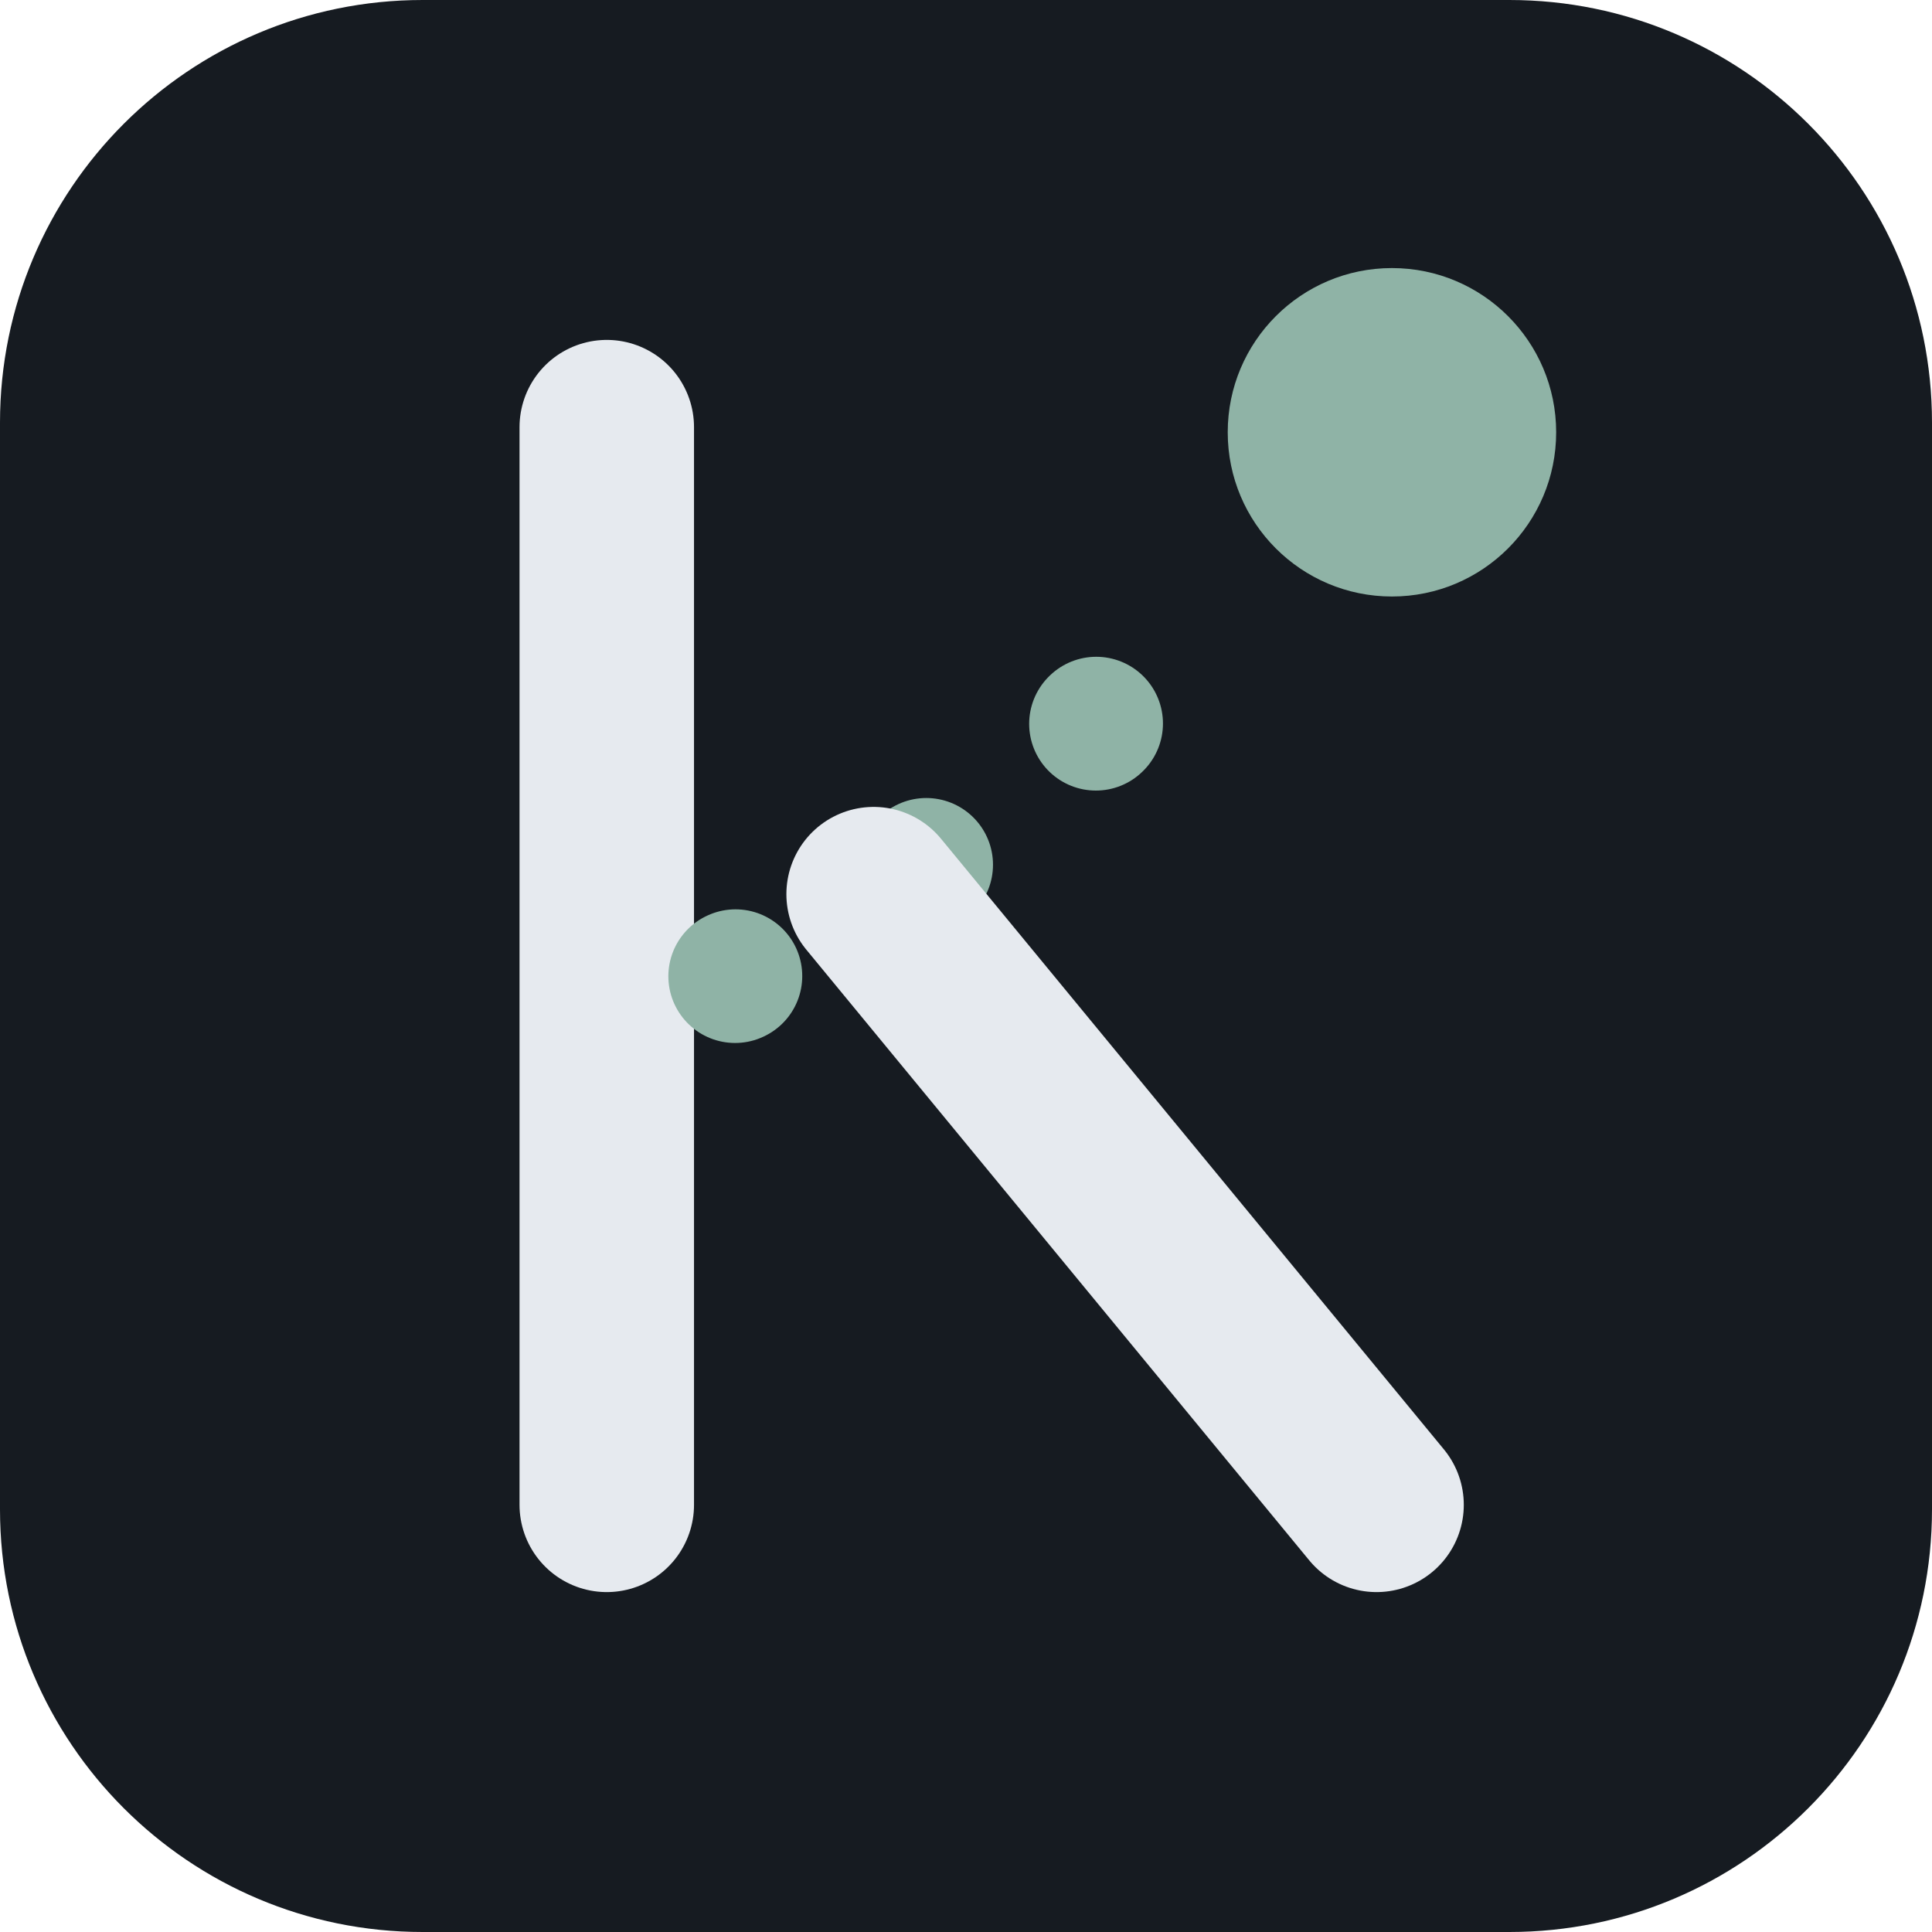
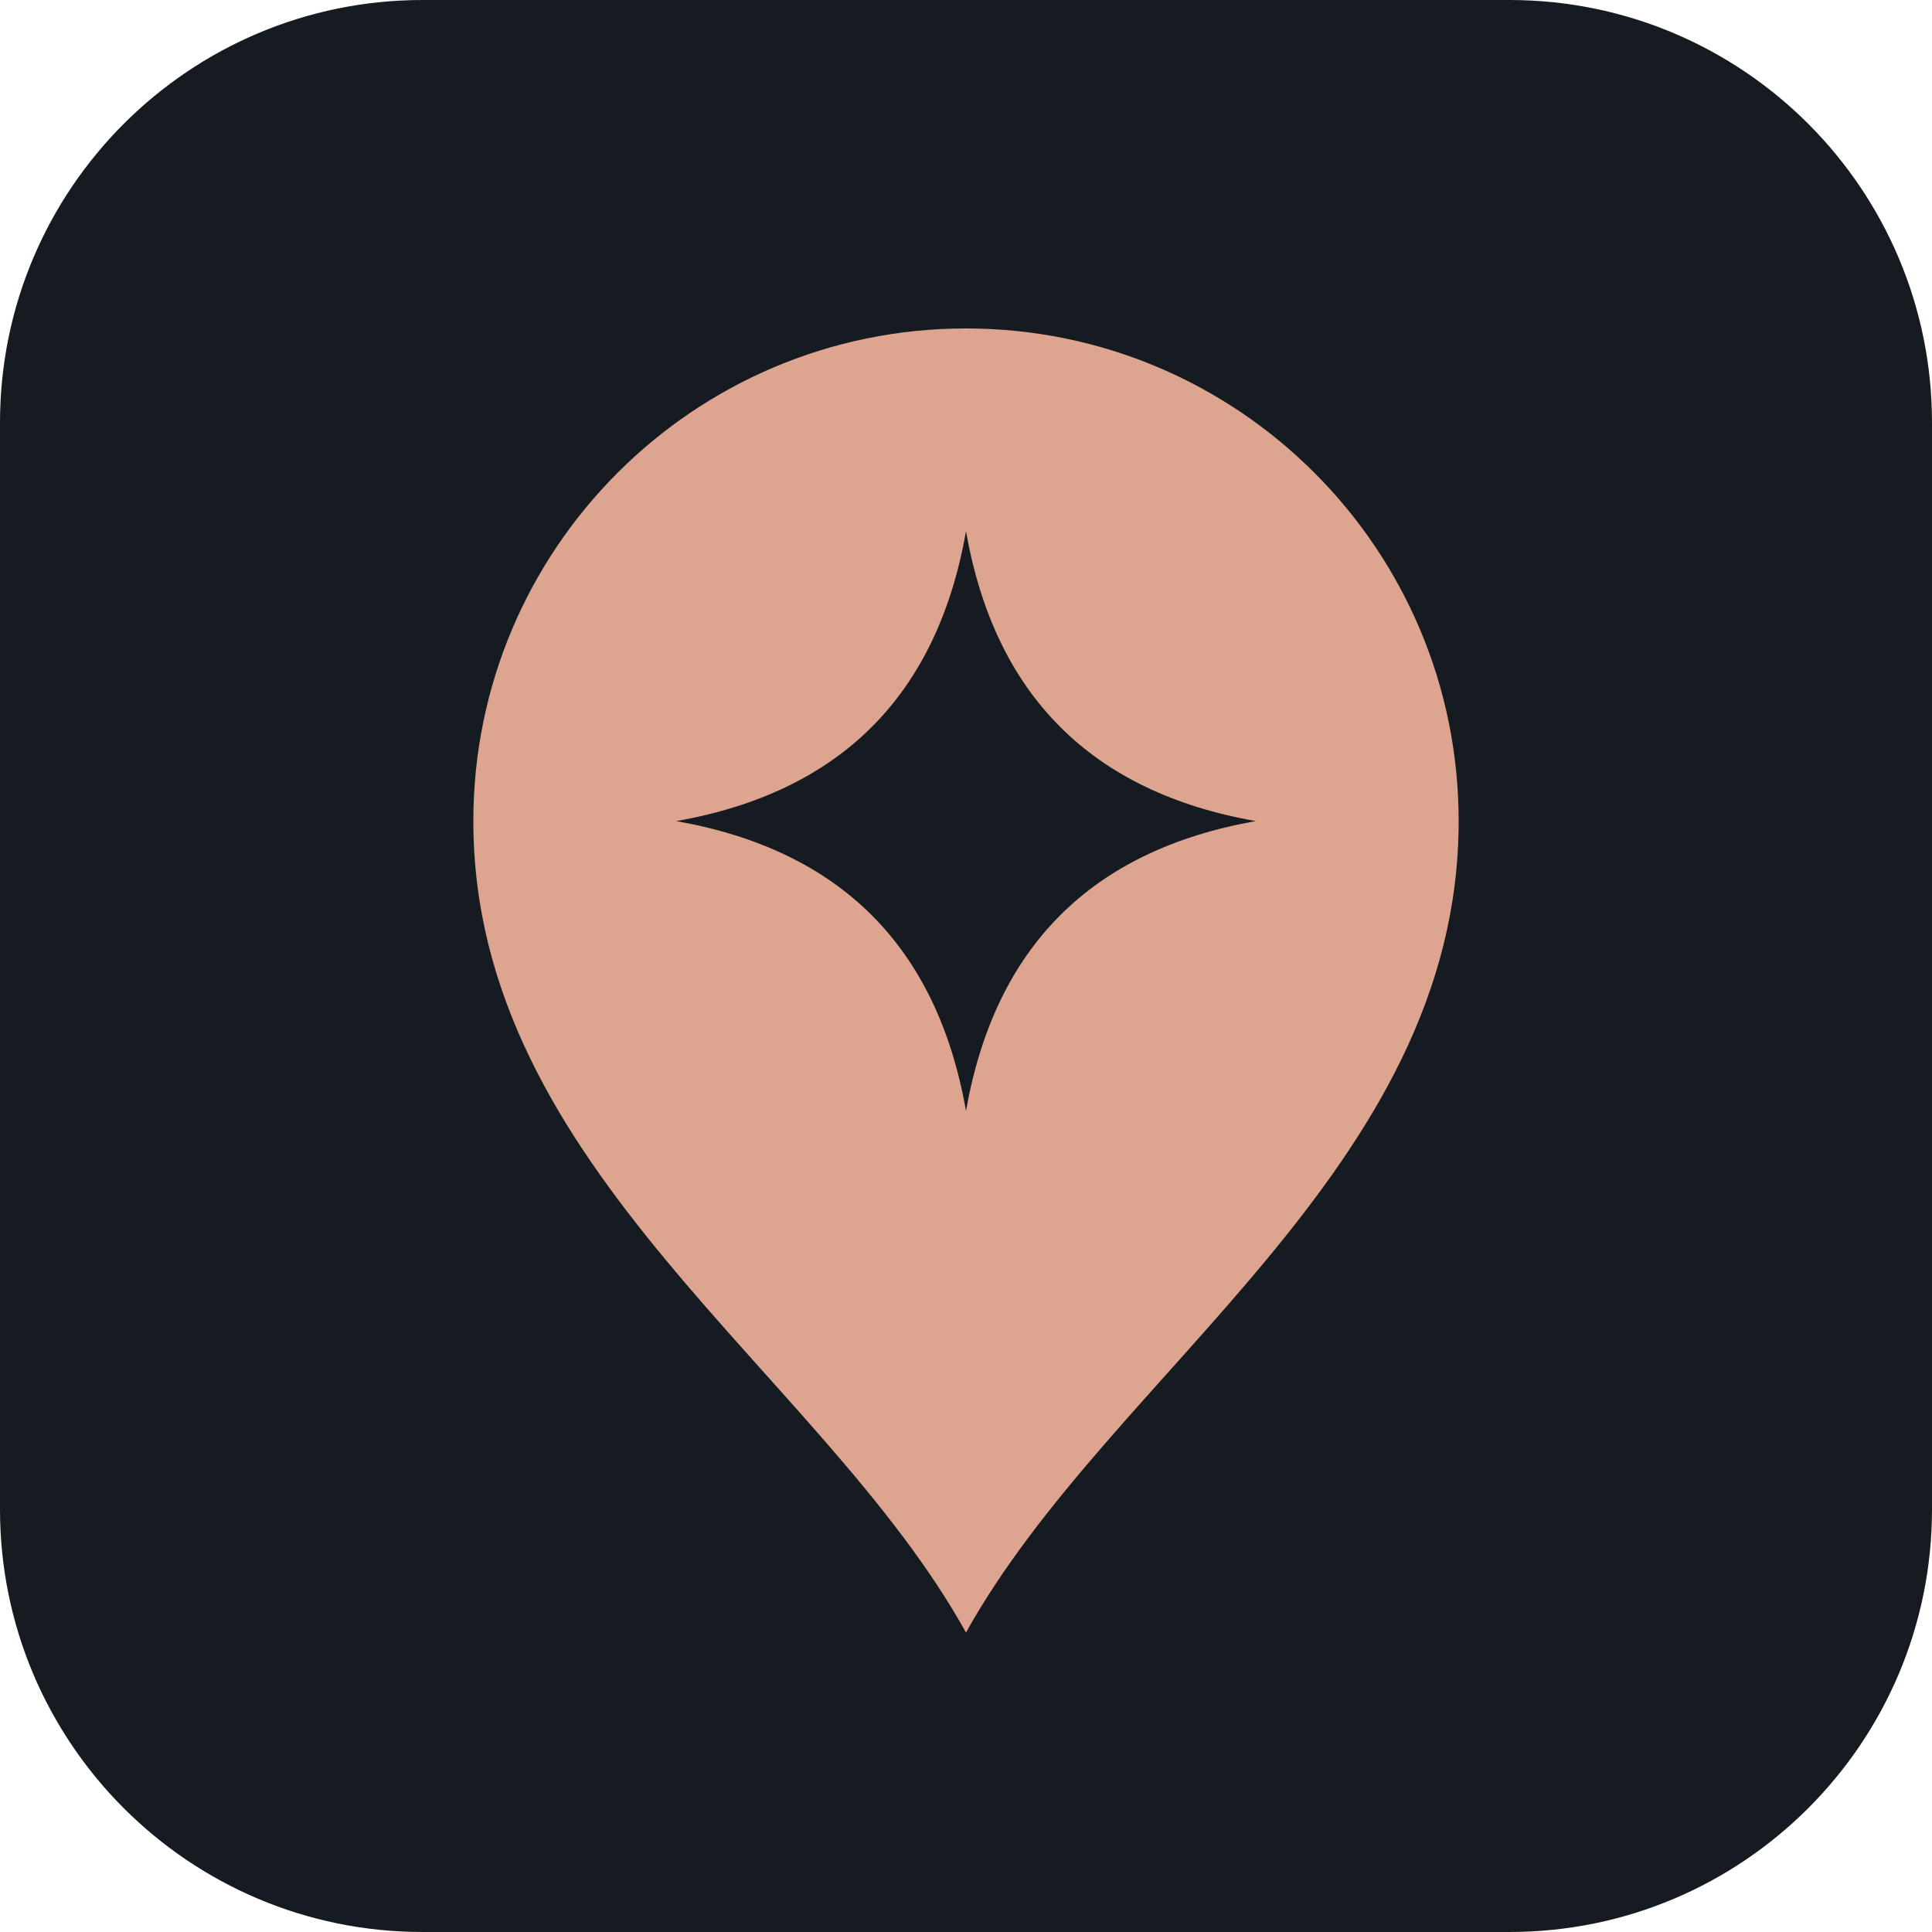
<svg xmlns="http://www.w3.org/2000/svg" viewBox="0 0 32 32" fill="none">
  <rect width="32" height="32" rx="7" fill="#161B21" />
-   <g transform="translate(2.4 2.4) scale(0.85)">
-     <path d="M9 5.5v21" stroke="#E6EAEF" stroke-width="3.4" stroke-linecap="round" />
-     <path d="M11.5 16.2C15 14.6 18.4 11.8 21.2 8.4" stroke="#8FB3A6" stroke-width="2.6" stroke-linecap="round" stroke-dasharray="0.01 4.3" />
-     <circle cx="24.3" cy="5.6" r="3.2" fill="#8FB3A6" />
-     <path d="M14.2 14.6 24 26.5" stroke="#E6EAEF" stroke-width="3.4" stroke-linecap="round" />
-   </g>
+   <path transform="translate(4 4) scale(0.24)" fill="#DDA58F" fill-rule="evenodd" d="M50 96 C40 78 16 64 16 40 A34 34 0 1 1 84 40 C84 64 60 78 50 96 Z M50 20 Q53 37 70 40 Q53 43 50 60 Q47 43 30 40 Q47 37 50 20 Z" />
</svg>
